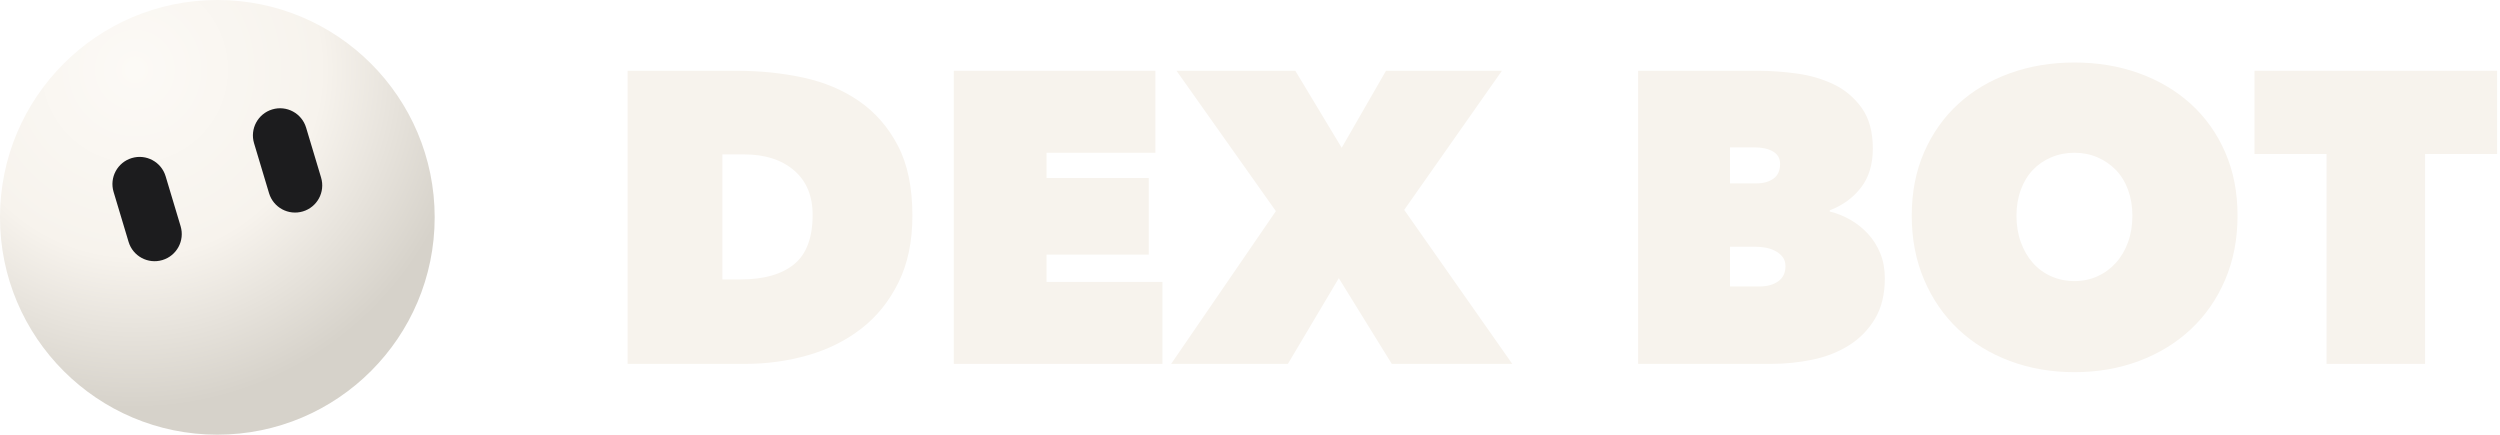
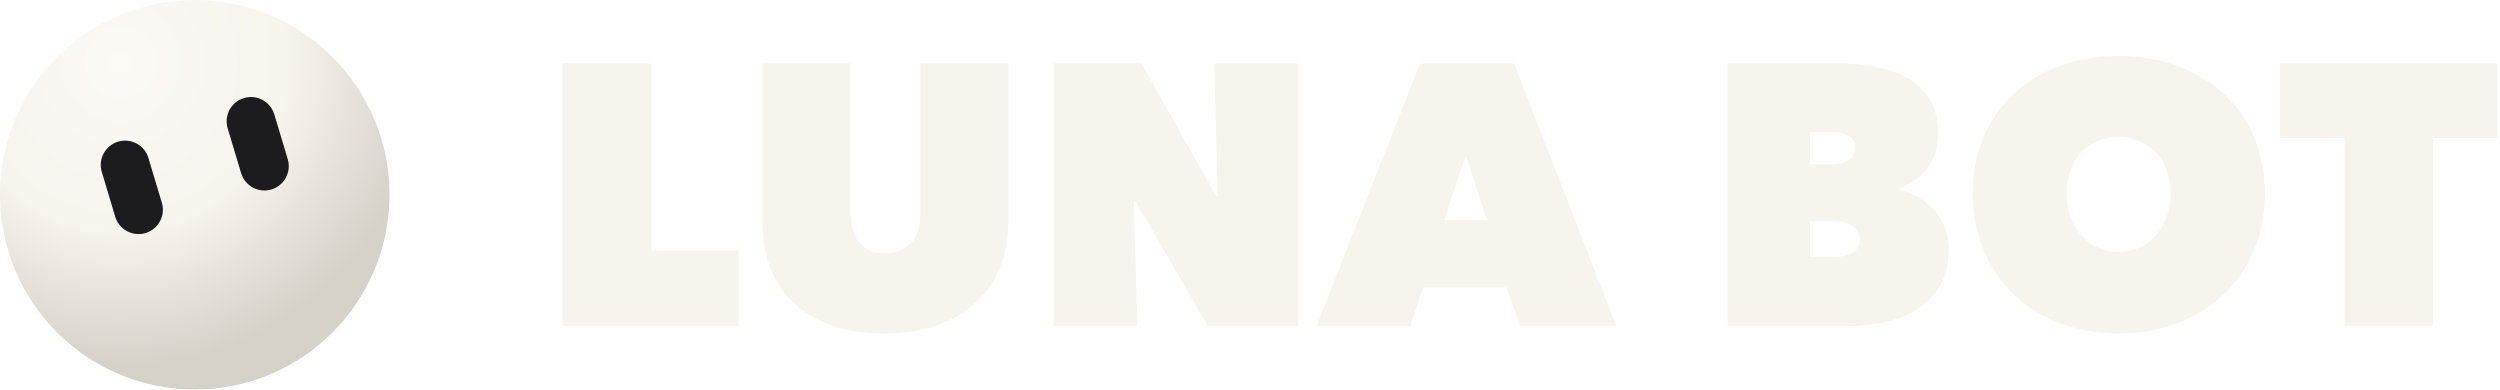
- <svg xmlns="http://www.w3.org/2000/svg" viewBox="0 -171 6039 1050">
+ <svg xmlns="http://www.w3.org/2000/svg" viewBox="0 -171 6739 1050">
  <defs>
    <radialGradient id="cream" cx="0.31" cy="0.16" r="0.78">
      <stop offset="0" stop-color="#FCFAF6" />
      <stop offset="0.55" stop-color="#F7F3ED" />
      <stop offset="1" stop-color="#D6D2CA" />
    </radialGradient>
    <radialGradient id="graphite" cx="0.31" cy="0.16" r="0.78">
      <stop offset="0" stop-color="#2C2C2C" />
      <stop offset="0.55" stop-color="#111111" />
      <stop offset="1" stop-color="#000000" />
    </radialGradient>
  </defs>
  <g transform="translate(1450.000 0)">
    <g fill="#F7F3ED">
-       <path transform="translate(0.000 708) scale(1 -1)" d="M66 0V708H330Q414 708 490.5 691.5Q567 675 625.5 634.5Q684 594 719.0 527.0Q754 460 754 358Q754 265 720.5 197.0Q687 129 631.0 85.5Q575 42 502.0 21.0Q429 0 350 0ZM295 506V204H339Q423 204 468.0 240.5Q513 277 513 360Q513 429 468.0 467.5Q423 506 348 506Z" />
-       <path transform="translate(788.000 708) scale(1 -1)" d="M66 708H553V510H290V449H537V264H290V198H570V0H66Z" />
-       <path transform="translate(1391.000 708) scale(1 -1)" d="M393 207 270 0H-12L241 369L1 708H288L400 522L507 708H787L551 372L812 0H521Z" />
-       <path transform="translate(2191.000 708) scale(1 -1)" d="" />
-       <path transform="translate(2441.000 708) scale(1 -1)" d="M288 523V436H352Q377 436 393.0 447.5Q409 459 409 483Q409 503 392.0 513.0Q375 523 347 523ZM288 283V187H359Q387 187 404.5 199.5Q422 212 422 236Q422 250 414.5 259.0Q407 268 396.0 273.5Q385 279 372.5 281.0Q360 283 349 283ZM529 368Q554 362 578.0 348.5Q602 335 621.0 314.5Q640 294 651.0 267.0Q662 240 662 207Q662 149 638.5 109.5Q615 70 576.5 45.5Q538 21 488.5 10.5Q439 0 387 0H66V708H357Q400 708 448.5 701.5Q497 695 538.0 675.5Q579 656 606.0 618.5Q633 581 633 520Q633 463 604.5 426.0Q576 389 529 371Z" />
-       <path transform="translate(3134.000 708) scale(1 -1)" d="M34 358Q34 443 64.0 511.5Q94 580 146.5 628.0Q199 676 271.0 702.0Q343 728 427 728Q511 728 583.0 702.0Q655 676 708.0 628.0Q761 580 791.0 511.5Q821 443 821 358Q821 273 791.0 203.0Q761 133 708.0 83.5Q655 34 583.0 7.0Q511 -20 427 -20Q343 -20 271.0 7.0Q199 34 146.5 83.5Q94 133 64.0 203.0Q34 273 34 358ZM287 358Q287 323 297.5 294.0Q308 265 326.5 244.0Q345 223 371.0 211.5Q397 200 427 200Q457 200 482.5 211.5Q508 223 527.0 244.0Q546 265 556.5 294.0Q567 323 567 358Q567 392 556.5 420.5Q546 449 527.0 468.5Q508 488 482.5 499.0Q457 510 427 510Q397 510 371.0 499.0Q345 488 326.5 468.5Q308 449 297.5 420.5Q287 392 287 358Z" />
-       <path transform="translate(3989.000 708) scale(1 -1)" d="M419 0H181V507H7V708H593V507H419Z" />
+       <path transform="translate(0.000 708) scale(1 -1)" d="M66 708H306V204H541V0H66Z" />
+       <path transform="translate(549.000 708) scale(1 -1)" d="M384 -20Q301 -20 239.5 3.0Q178 26 137.0 66.0Q96 106 76.0 160.5Q56 215 56 278V708H294V304Q294 253 318.5 224.5Q343 196 388 196Q433 196 457.5 224.5Q482 253 482 304V708H719V278Q719 215 697.5 160.5Q676 106 634.0 66.0Q592 26 529.5 3.0Q467 -20 384 -20Z" />
+       <path transform="translate(1324.000 708) scale(1 -1)" d="M66 708H303L505 349H509L499 708H725V0H482L286 338H282L292 0H66Z" />
+       <path transform="translate(2115.000 708) scale(1 -1)" d="M263 708H516L792 0H533L496 104H271L236 0H-16ZM386 461 328 286H443Z" />
+       <path transform="translate(2891.000 708) scale(1 -1)" d="" />
+       <path transform="translate(3141.000 708) scale(1 -1)" d="M288 523V436H352Q377 436 393.0 447.5Q409 459 409 483Q409 503 392.0 513.0Q375 523 347 523ZM288 283V187H359Q387 187 404.5 199.5Q422 212 422 236Q422 250 414.5 259.0Q407 268 396.0 273.5Q385 279 372.5 281.0Q360 283 349 283ZM529 368Q554 362 578.0 348.5Q602 335 621.0 314.5Q640 294 651.0 267.0Q662 240 662 207Q662 149 638.5 109.5Q615 70 576.5 45.5Q538 21 488.5 10.5Q439 0 387 0H66V708H357Q400 708 448.5 701.5Q497 695 538.0 675.5Q579 656 606.0 618.5Q633 581 633 520Q633 463 604.5 426.0Q576 389 529 371Z" />
+       <path transform="translate(3834.000 708) scale(1 -1)" d="M34 358Q34 443 64.0 511.5Q94 580 146.5 628.0Q199 676 271.0 702.0Q343 728 427 728Q511 728 583.0 702.0Q655 676 708.0 628.0Q761 580 791.0 511.5Q821 443 821 358Q821 273 791.0 203.0Q761 133 708.0 83.5Q655 34 583.0 7.0Q511 -20 427 -20Q343 -20 271.0 7.0Q199 34 146.5 83.5Q94 133 64.0 203.0Q34 273 34 358ZM287 358Q287 323 297.5 294.0Q308 265 326.5 244.0Q345 223 371.0 211.5Q397 200 427 200Q457 200 482.5 211.5Q508 223 527.0 244.0Q546 265 556.5 294.0Q567 323 567 358Q567 392 556.5 420.5Q546 449 527.0 468.5Q508 488 482.5 499.0Q457 510 427 510Q397 510 371.0 499.0Q345 488 326.5 468.5Q308 449 297.5 420.5Q287 392 287 358Z" />
+       <path transform="translate(4689.000 708) scale(1 -1)" d="M419 0H181V507H7V708H593V507H419Z" />
    </g>
  </g>
  <circle cx="525.000" cy="354.000" r="525.000" fill="url(#cream)" />
  <g transform="rotate(-16.700 355.334 334.002)">
    <rect x="289.709" y="205.377" width="131.250" height="257.250" rx="65.625" fill="#1C1C1E" />
  </g>
  <g transform="rotate(-16.700 694.666 216.498)">
    <rect x="629.041" y="87.873" width="131.250" height="257.250" rx="65.625" fill="#1C1C1E" />
  </g>
</svg>
